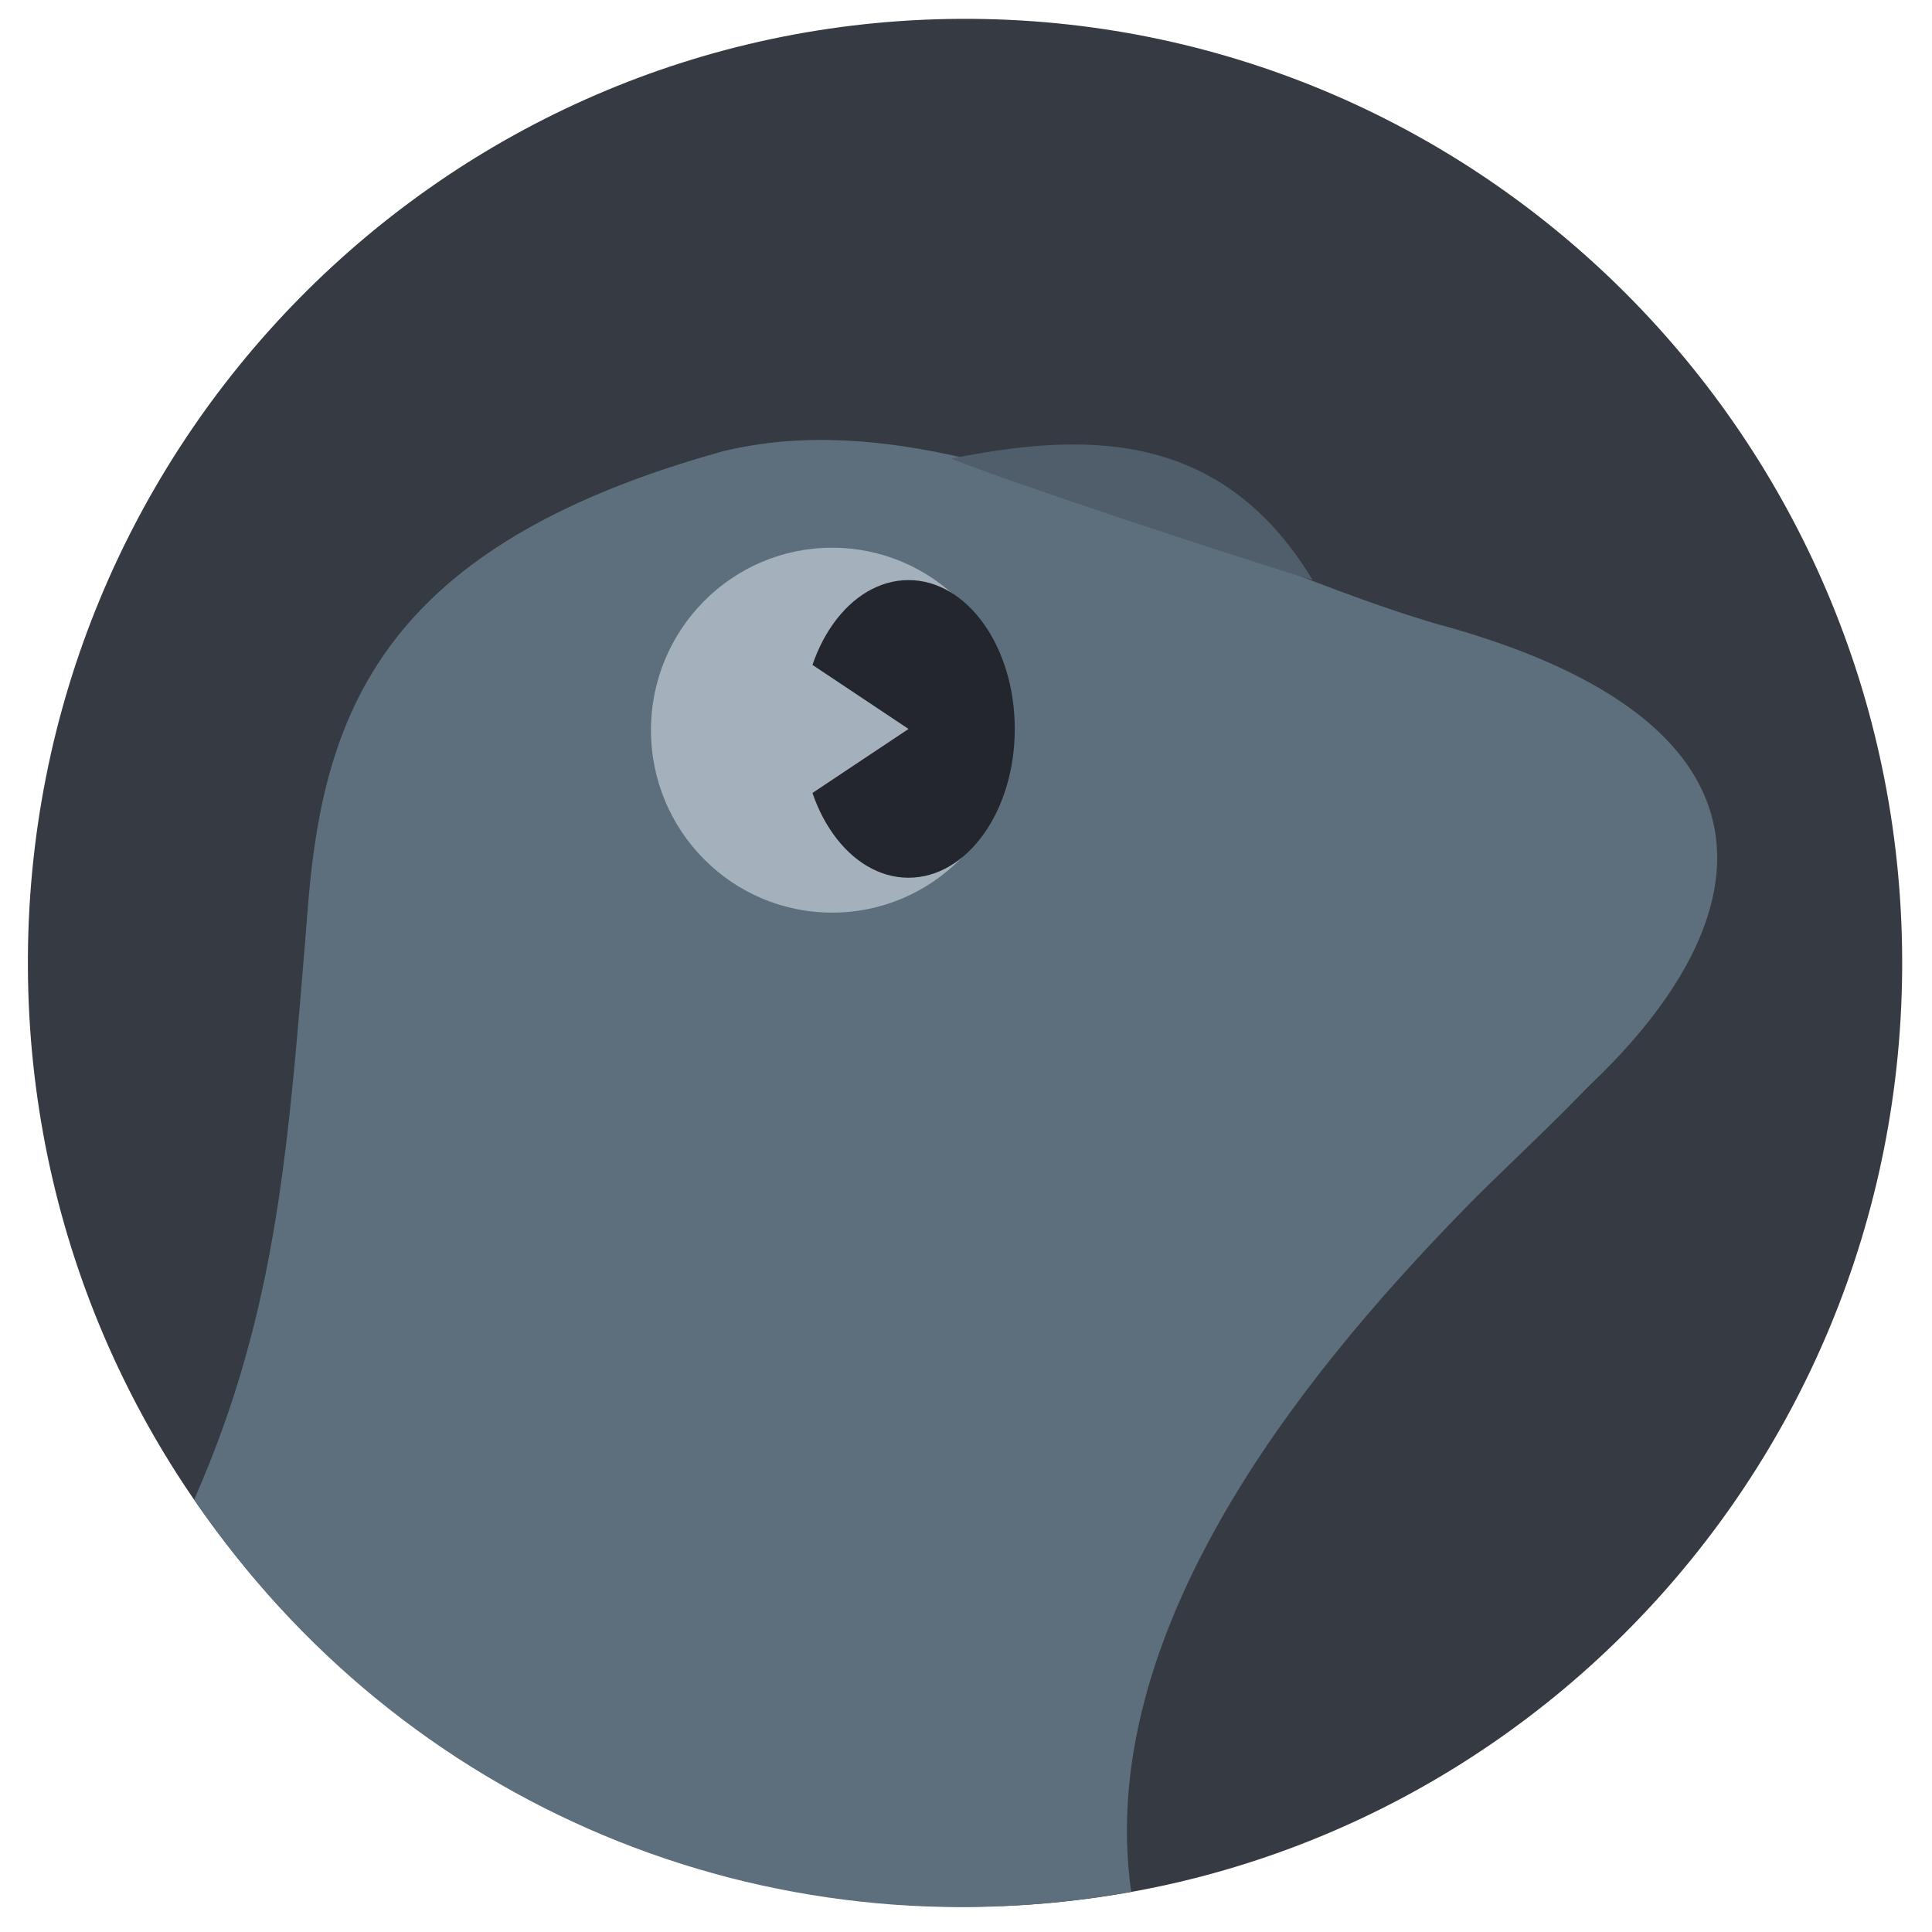
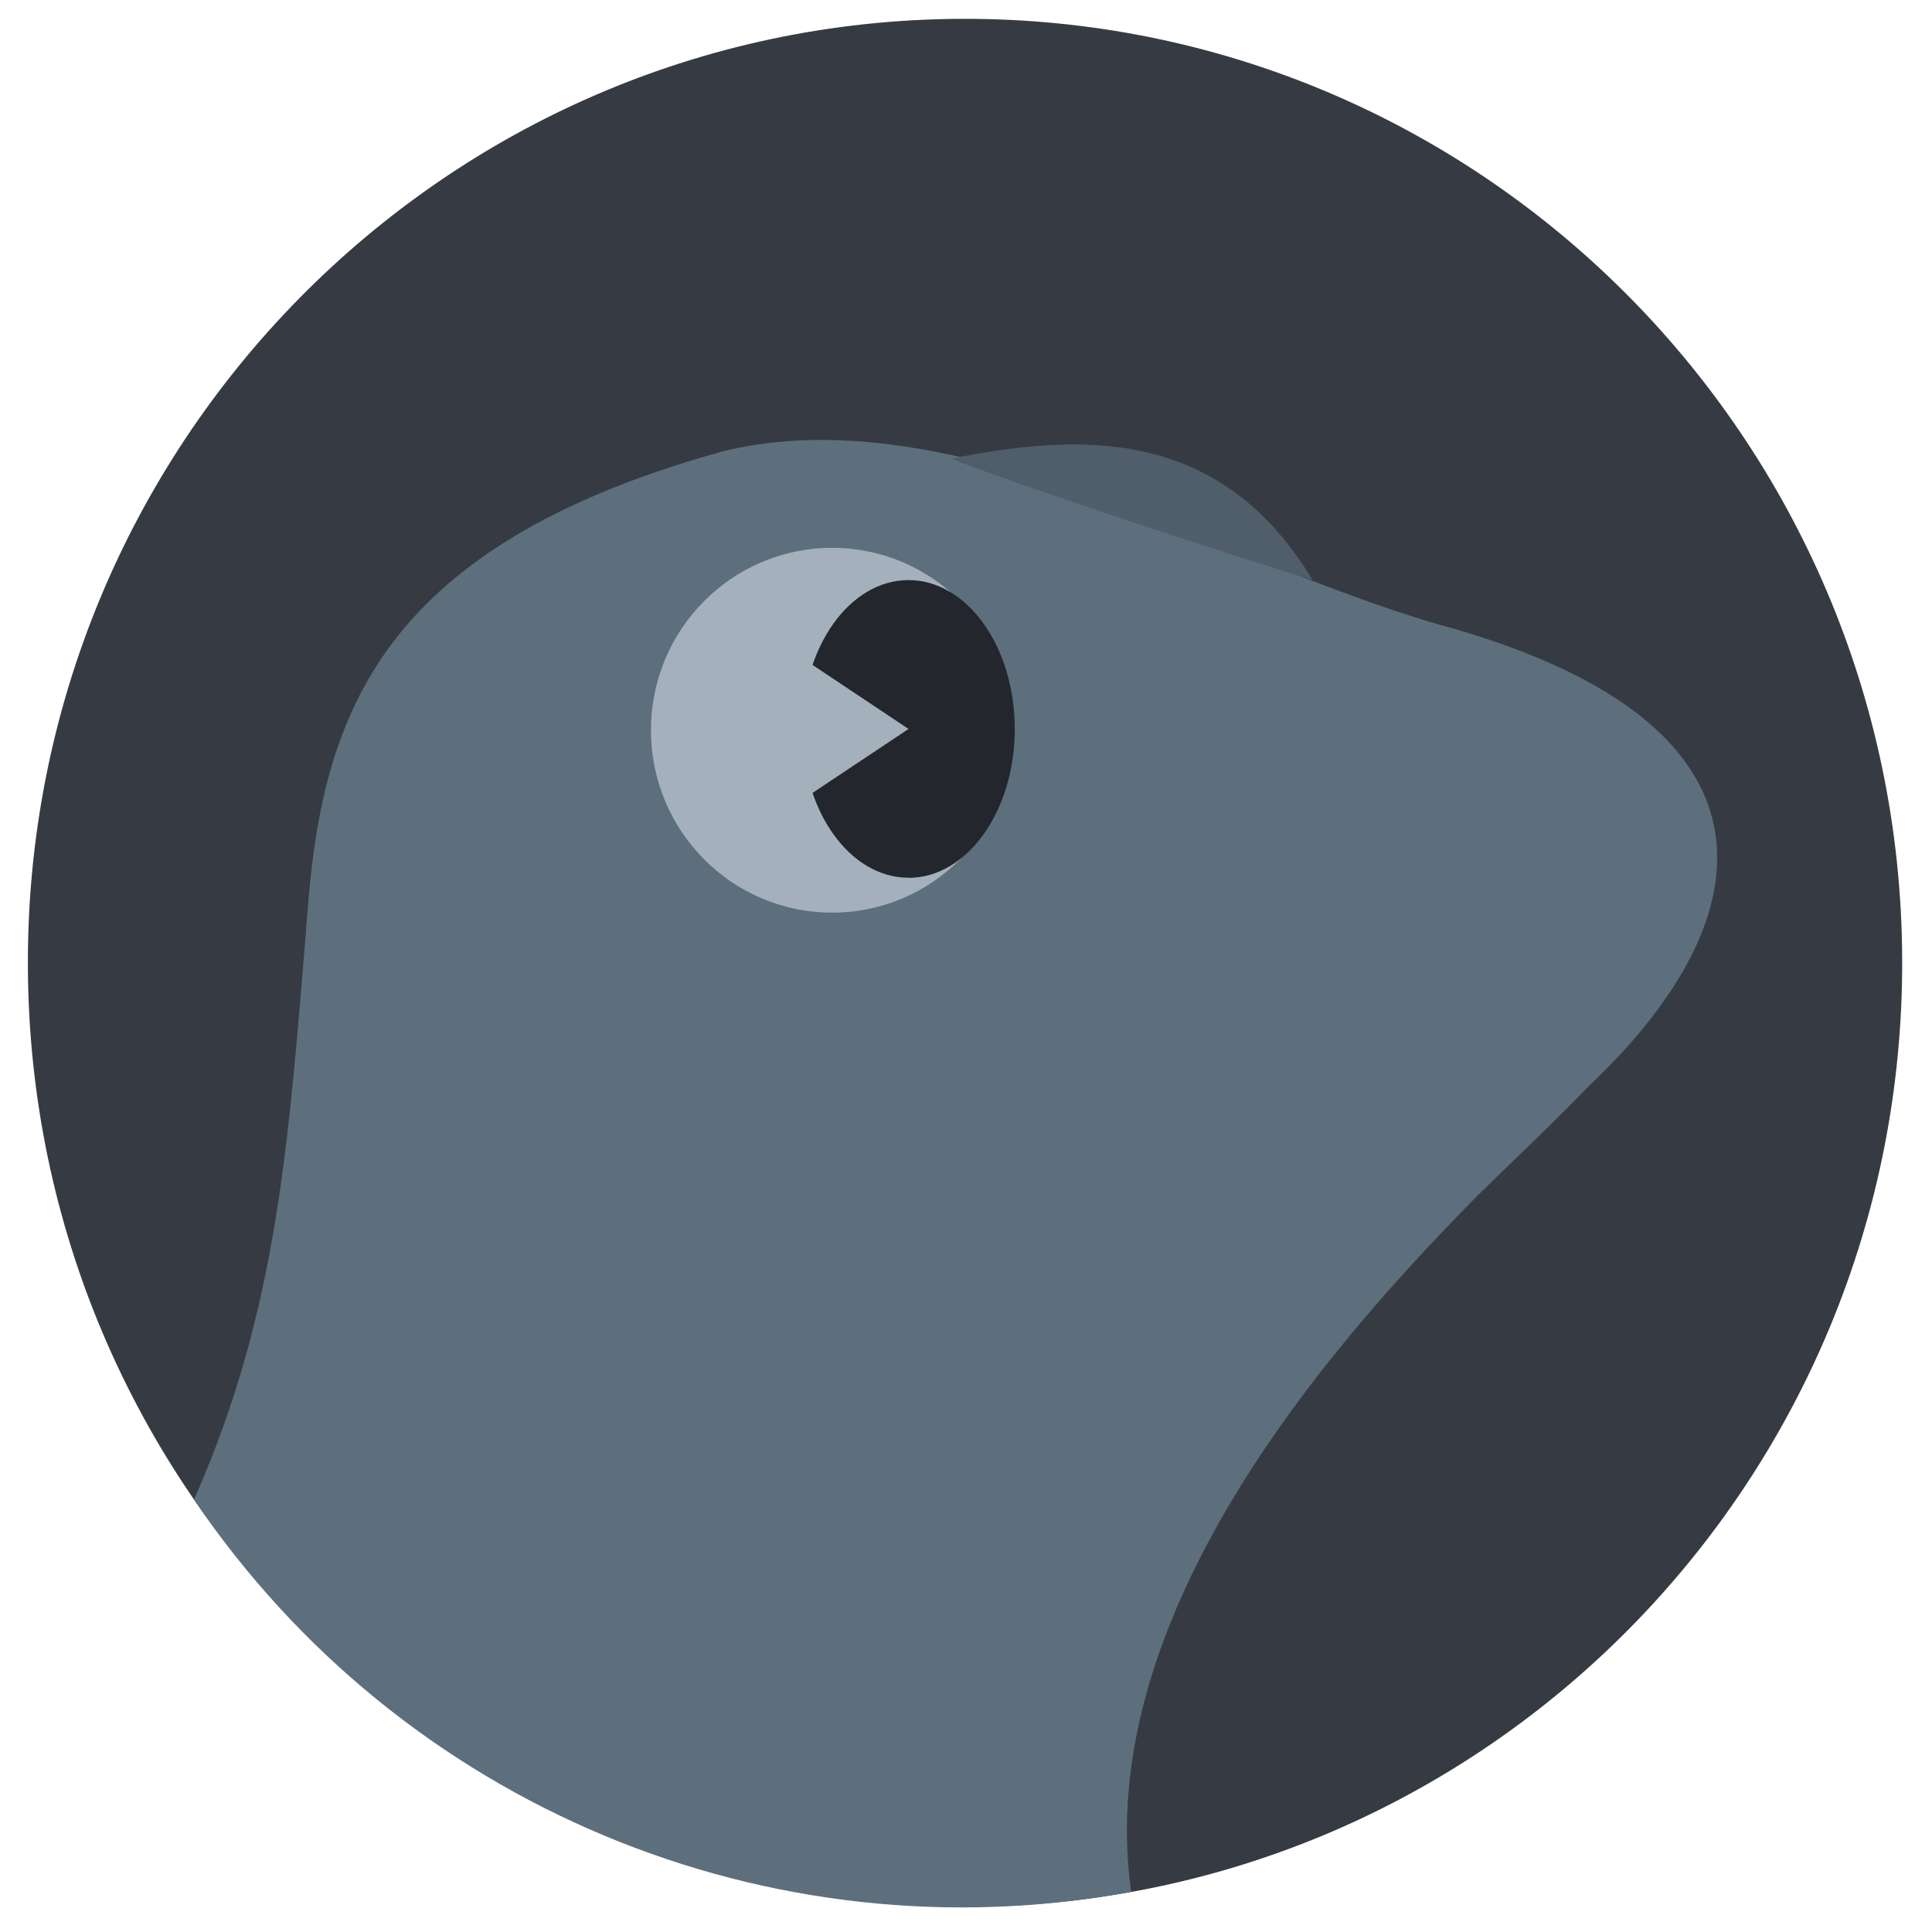
<svg xmlns="http://www.w3.org/2000/svg" viewBox="0 0 16 16" fill="none">
-   <path class="coingecko-icon__background" d="M15.753 7.938C15.773 12.256 12.313 15.771 8.027 15.791C3.74 15.81 0.25 12.326 0.231 8.009C0.211 3.691 3.67 0.176 7.957 0.156C12.243 0.137 15.734 3.621 15.753 7.938Z" fill="#363B43" />
-   <path class="coingecko-icon__body" d="M11.928 5.176C11.365 5.012 10.781 4.779 10.19 4.543C10.156 4.394 10.025 4.208 9.759 3.98C9.373 3.643 8.647 3.652 8.02 3.801C7.328 3.637 6.644 3.578 5.988 3.737C0.622 5.226 3.664 8.859 1.694 12.511C1.974 13.11 5.068 15.986 9.368 15.667C9.368 15.667 7.873 12.048 11.248 10.31C13.985 8.901 15.963 6.285 11.928 5.175L11.928 5.176Z" fill="#5D6F7D" />
-   <path class="coingecko-icon__eye" d="M8.392 6.047C8.392 6.882 7.72 7.558 6.891 7.558C6.063 7.558 5.391 6.882 5.391 6.047C5.391 5.212 6.063 4.536 6.891 4.536C7.72 4.536 8.392 5.212 8.392 6.047Z" fill="#A4B1BC" />
-   <path class="coingecko-icon__body" d="M13.806 8.222C12.591 9.085 11.207 9.739 9.246 9.739C8.328 9.739 8.142 8.756 7.535 9.238C7.221 9.487 6.117 10.043 5.24 10.001C4.356 9.958 2.944 9.441 2.547 7.557C2.39 9.441 2.31 10.829 1.608 12.419C3.333 14.955 6.34 16.216 9.368 15.667C9.043 13.38 11.028 11.139 12.147 9.992C12.57 9.558 13.382 8.849 13.806 8.222Z" fill="#5D6F7D" />
-   <path class="coingecko-icon__pupil" d="M7.524 7.269C8.01 7.269 8.404 6.717 8.404 6.037C8.404 5.356 8.01 4.804 7.524 4.804C7.037 4.804 6.643 5.356 6.643 6.037C6.643 6.717 7.037 7.269 7.524 7.269Z" fill="#23272D" />
-   <path class="coingecko-icon__mouth" d="M7.876 3.798C8.356 3.99 10.111 4.574 10.87 4.803C10.095 3.517 8.92 3.592 7.876 3.798Z" fill="#505D6A" />
-   <path class="coingecko-icon__eye" d="M7.524 6.037L6.467 5.332V6.741L7.524 6.037Z" fill="#A4B1BC" />
+   <path class="coingecko-icon__background" d="M15.753 7.938c.02 4.318-3.44 7.833-7.726 7.853C3.74 15.81.25 12.326.231 8.009.21 3.69 3.67.176 7.957.156c4.286-.019 7.777 3.465 7.796 7.782Z" fill="#363B43" />
+   <path class="coingecko-icon__body" d="M11.928 5.176c-.563-.164-1.147-.397-1.738-.633-.034-.149-.165-.335-.431-.563-.386-.337-1.112-.328-1.739-.18-.692-.163-1.376-.222-2.032-.063-5.366 1.49-2.324 5.122-4.294 8.774.28.599 3.374 3.475 7.674 3.156 0 0-1.495-3.62 1.88-5.357 2.737-1.409 4.715-4.025.68-5.135v.001Z" fill="#5D6F7D" />
+   <path class="coingecko-icon__eye" d="M8.392 6.047c0 .835-.672 1.511-1.5 1.511-.83 0-1.501-.676-1.501-1.511 0-.835.672-1.51 1.5-1.51.829 0 1.5.675 1.5 1.51Z" fill="#A4B1BC" />
+   <path class="coingecko-icon__body" d="M13.806 8.222c-1.215.863-2.599 1.517-4.56 1.517-.918 0-1.104-.983-1.711-.501-.314.249-1.418.805-2.295.763-.884-.043-2.296-.56-2.693-2.444-.157 1.884-.237 3.272-.94 4.862a7.675 7.675 0 0 0 7.761 3.248c-.325-2.287 1.66-4.528 2.779-5.675.423-.434 1.235-1.143 1.66-1.77Z" fill="#5D6F7D" />
+   <path class="coingecko-icon__pupil" d="M7.524 7.27c.486 0 .88-.553.88-1.233 0-.681-.394-1.233-.88-1.233-.487 0-.88.552-.88 1.233 0 .68.393 1.232.88 1.232Z" fill="#23272D" />
+   <path class="coingecko-icon__mouth" d="M7.876 3.798c.48.192 2.235.776 2.994 1.005-.775-1.286-1.95-1.211-2.994-1.005Z" fill="#505D6A" />
+   <path class="coingecko-icon__eye" d="m7.524 6.037-1.057-.705v1.409l1.057-.704Z" fill="#A4B1BC" />
</svg>
